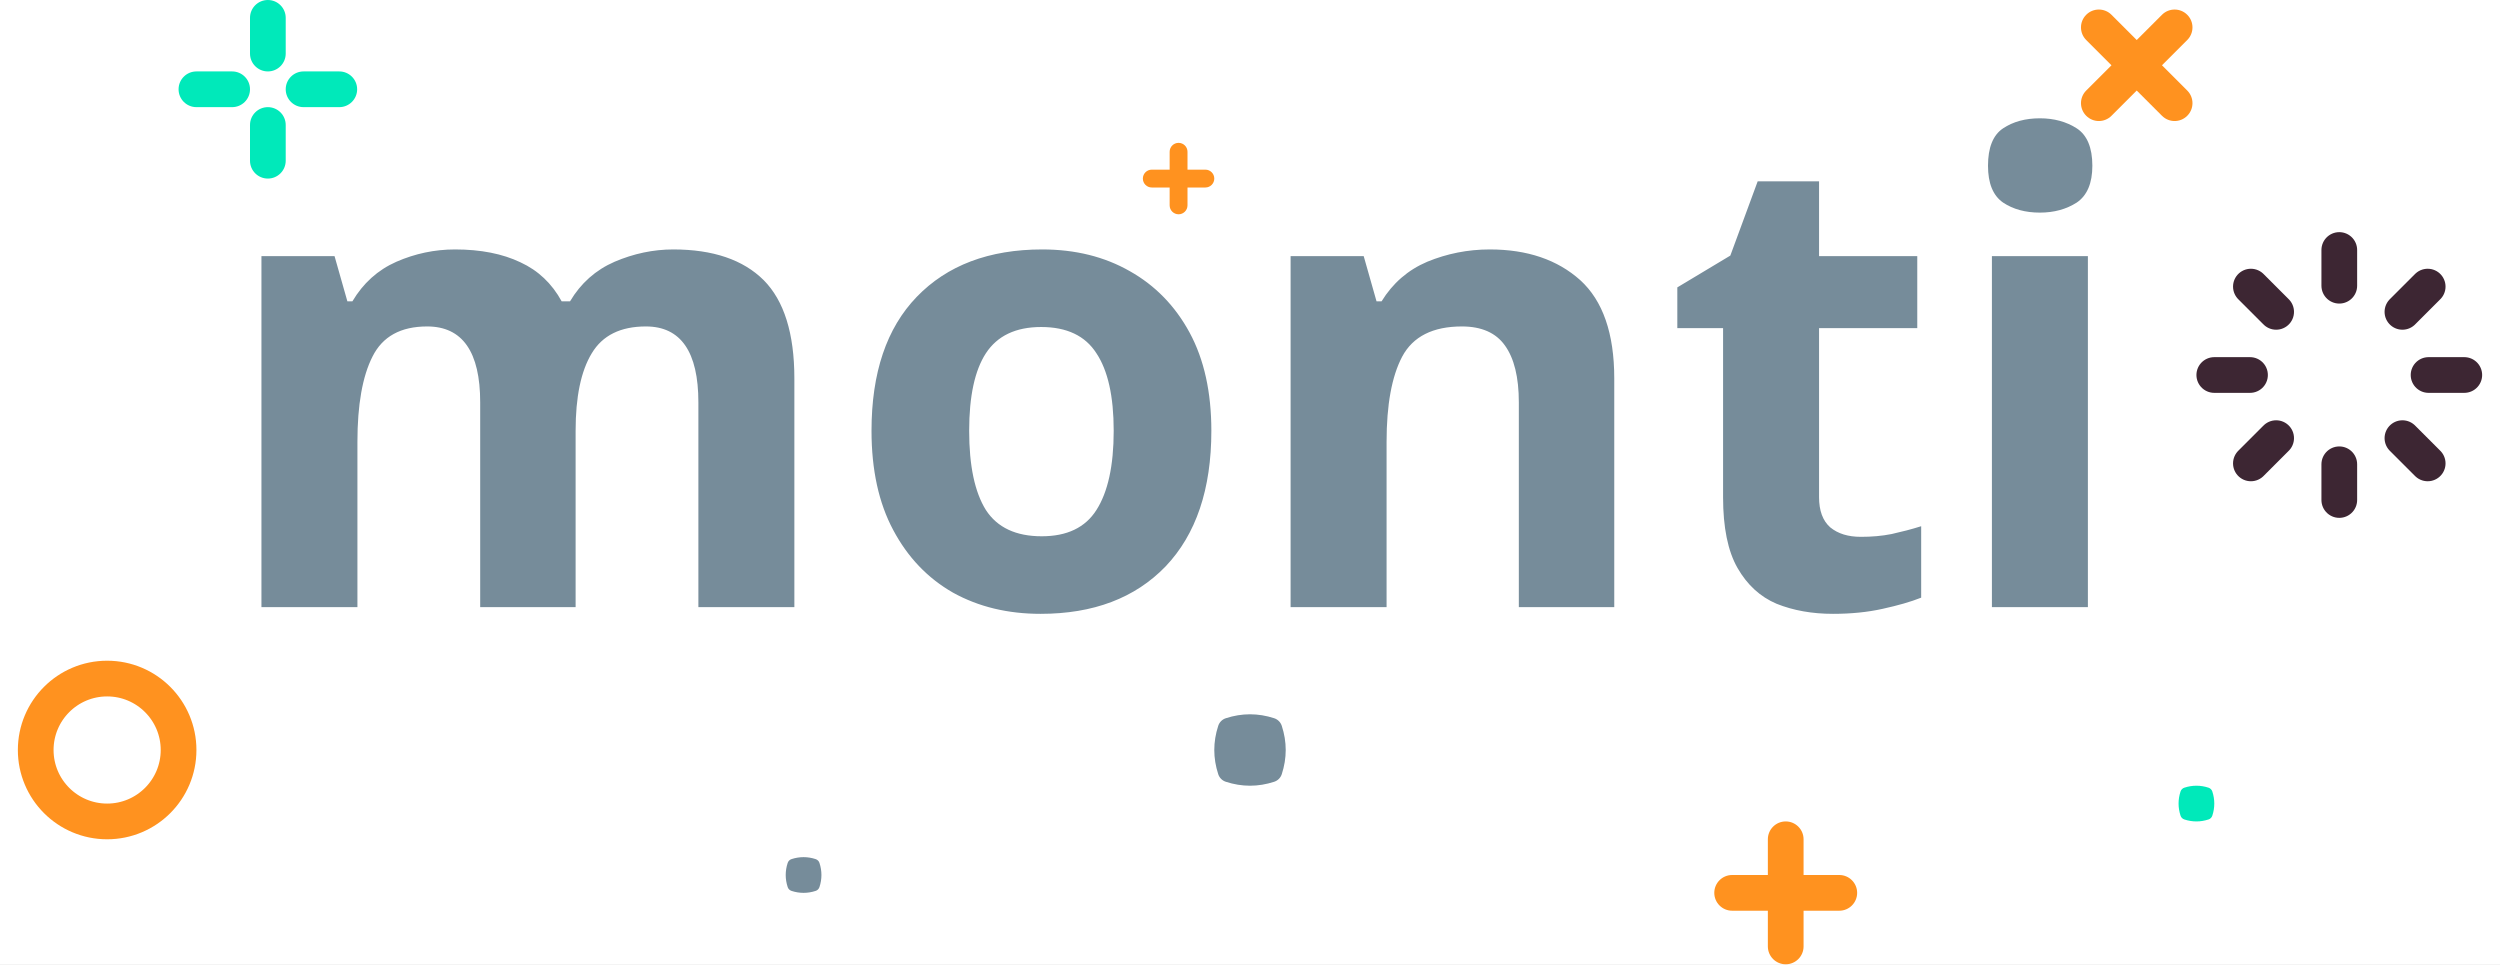
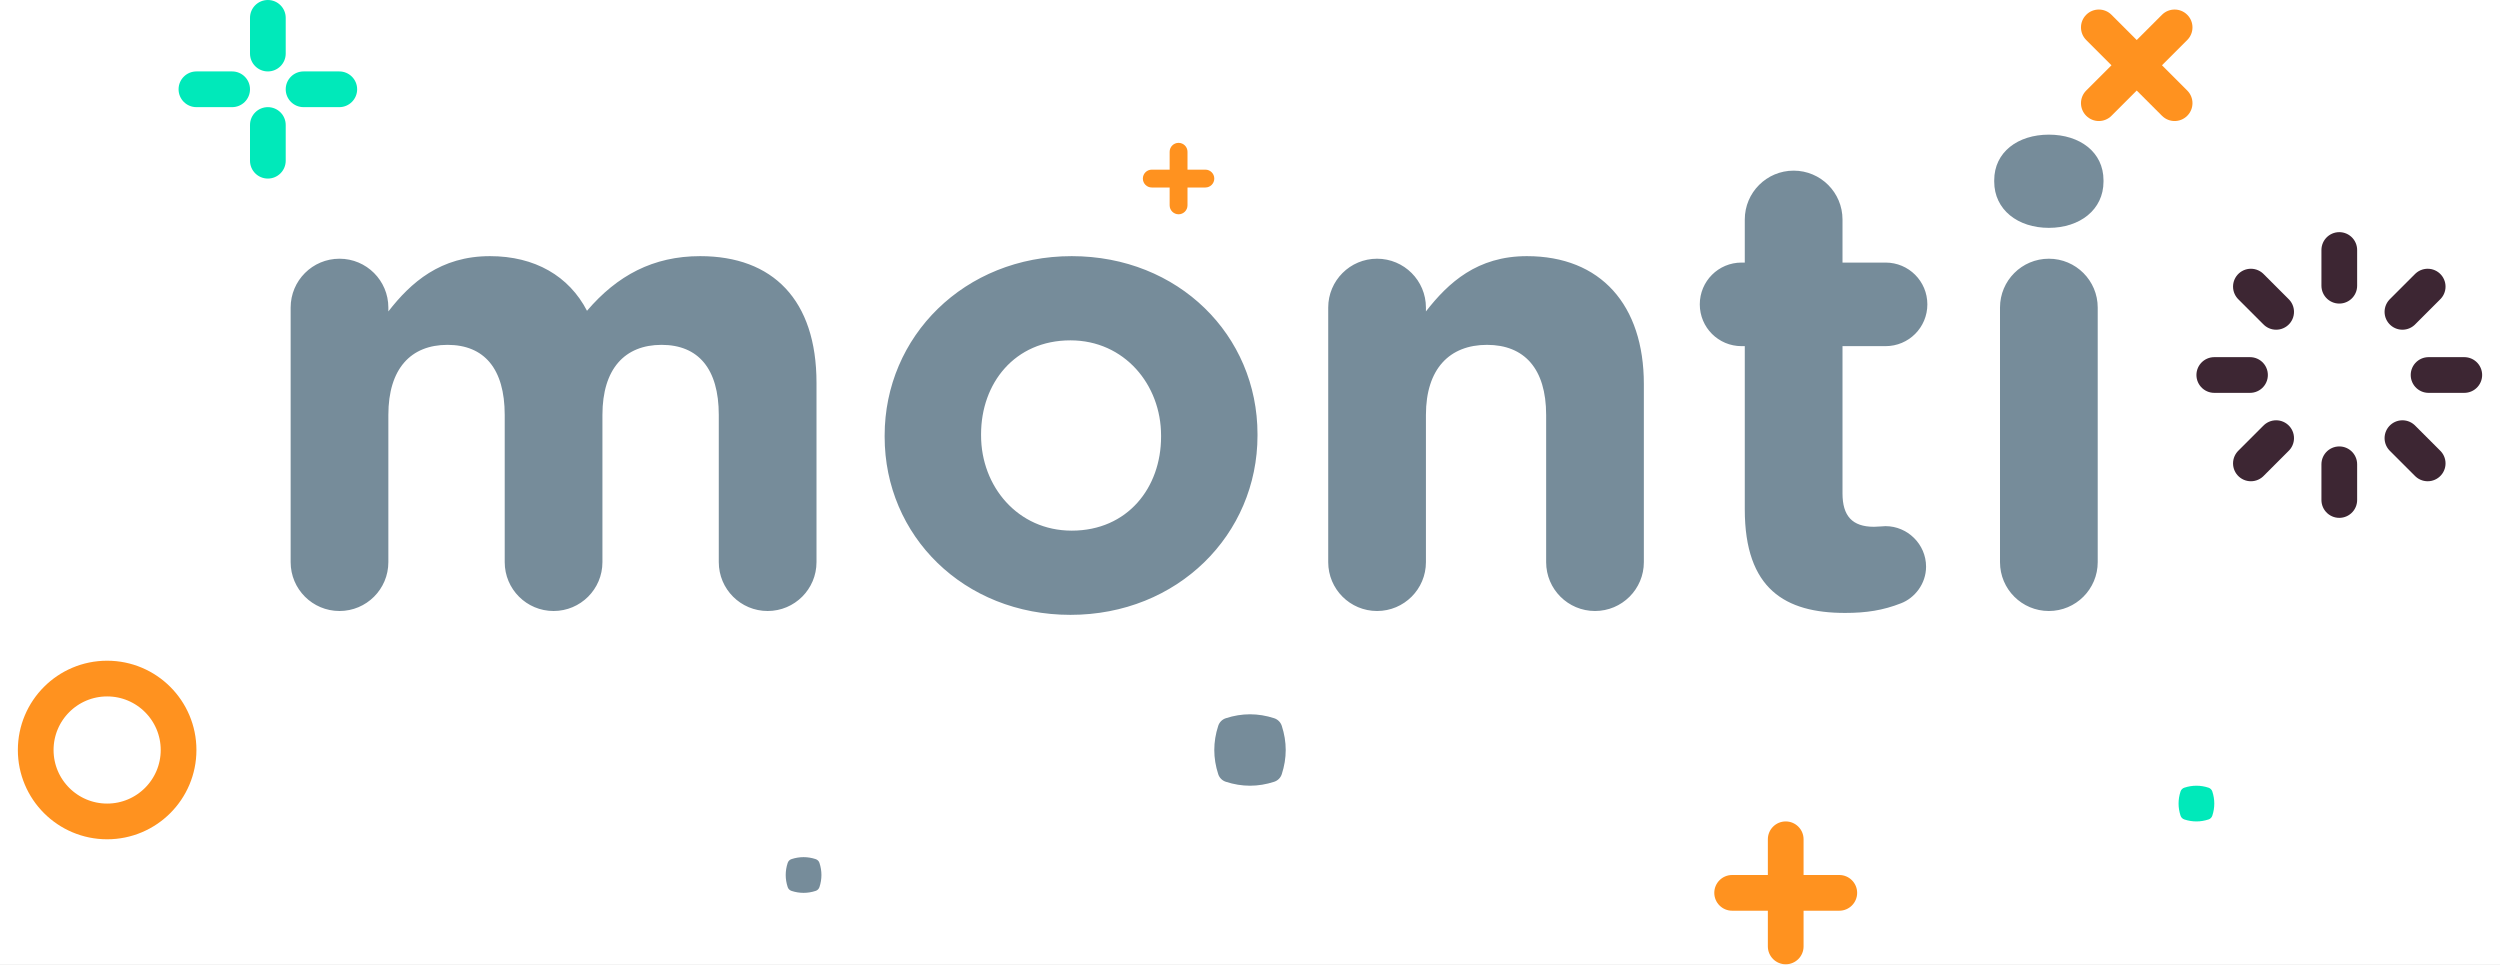
<svg xmlns="http://www.w3.org/2000/svg" width="70px" height="27px" viewBox="0 0 70 27" version="1.1">
  <defs />
  <g id="Experimentation:-App-bar" stroke="none" stroke-width="1" fill="none" fill-rule="evenodd">
    <g id="App-bar" transform="translate(-154, -17)">
      <g id="Monti-logo">
        <g transform="translate(154, 16)">
          <rect id="Bounding-box" fill="#FFFFFF" x="0" y="1" width="70" height="27" />
          <g id="Confetti" transform="translate(1, 0)">
            <path d="M59.328,3.328 L59.328,4.328 C59.328,4.605 59.105,4.828 58.828,4.828 C58.552,4.828 58.328,4.605 58.328,4.328 L58.328,3.328 L57.328,3.328 C57.052,3.328 56.828,3.105 56.828,2.828 C56.828,2.552 57.052,2.328 57.328,2.328 L58.328,2.328 L58.328,1.328 C58.328,1.052 58.552,0.828 58.828,0.828 C59.105,0.828 59.328,1.052 59.328,1.328 L59.328,2.328 L60.328,2.328 C60.605,2.328 60.828,2.552 60.828,2.828 C60.828,3.105 60.605,3.328 60.328,3.328 L59.328,3.328 Z" id="Confetti/Plus" fill="#FF921F" transform="translate(58.82843, 2.828427) rotate(45) translate(-58.82843, -2.828427) " />
            <path d="M49.5,26.5 L49.5,27.5 C49.5,27.776 49.276,28 49,28 C48.724,28 48.5,27.776 48.5,27.5 L48.5,26.5 L47.5,26.5 C47.224,26.5 47,26.276 47,26 C47,25.724 47.224,25.5 47.5,25.5 L48.5,25.5 L48.5,24.5 C48.5,24.224 48.724,24 49,24 C49.276,24 49.5,24.224 49.5,24.5 L49.5,25.5 L50.5,25.5 C50.776,25.5 51,25.724 51,26 C51,26.276 50.776,26.5 50.5,26.5 L49.5,26.5 Z" id="Confetti/Plus" fill="#FF921F" />
            <path d="M32.25,6.25 L32.25,6.75 C32.25,6.888 32.138,7 32,7 C31.862,7 31.75,6.888 31.75,6.75 L31.75,6.25 L31.25,6.25 C31.112,6.25 31,6.138 31,6 C31,5.862 31.112,5.75 31.25,5.75 L31.75,5.75 L31.75,5.25 C31.75,5.112 31.862,5 32,5 C32.138,5 32.25,5.112 32.25,5.25 L32.25,5.75 L32.75,5.75 C32.888,5.75 33,5.862 33,6 C33,6.138 32.888,6.25 32.75,6.25 L32.25,6.25 Z" id="Confetti/Plus" fill="#FF921F" />
            <path d="M4.5,4 C4.224,4 4,3.776 4,3.5 C4,3.224 4.224,3 4.5,3 L5.5,3 C5.776,3 6,3.224 6,3.5 C6,3.776 5.776,4 5.5,4 L4.5,4 Z M7.5,4 C7.224,4 7,3.776 7,3.5 C7,3.224 7.224,3 7.5,3 L8.5,3 C8.776,3 9,3.224 9,3.5 C9,3.776 8.776,4 8.5,4 L7.5,4 Z M6,1.5 C6,1.224 6.224,1 6.5,1 C6.776,1 7,1.224 7,1.5 L7,2.5 C7,2.776 6.776,3 6.5,3 C6.224,3 6,2.776 6,2.5 L6,1.5 Z M6,4.5 C6,4.224 6.224,4 6.5,4 C6.776,4 7,4.224 7,4.5 L7,5.5 C7,5.776 6.776,6 6.5,6 C6.224,6 6,5.776 6,5.5 L6,4.5 Z" id="Combined-Shape" fill="#00E9BA" />
            <path d="M64.5,8 L64.5,9 M66.975,9.025 L66.268,9.732 M68,11.5 L67,11.5 M66.975,13.975 L66.268,13.268 M64.5,15 L64.5,14 M62.025,13.975 L62.732,13.268 M61,11.5 L62,11.5 M62.025,9.025 L62.732,9.732" id="Line-4" stroke="#3D2633" stroke-linecap="round" stroke-linejoin="round" />
            <circle id="Oval" stroke="#FF921F" cx="2" cy="22" r="2" />
            <path d="M33.324,21.11 C33.549,21.037 33.775,21 34,21 C34.225,21 34.451,21.037 34.676,21.11 L34.676,21.11 C34.778,21.143 34.857,21.222 34.89,21.324 C34.963,21.549 35,21.775 35,22 C35,22.225 34.963,22.451 34.89,22.676 L34.89,22.676 C34.857,22.778 34.778,22.857 34.676,22.89 C34.451,22.963 34.225,23 34,23 C33.775,23 33.549,22.963 33.324,22.89 L33.324,22.89 C33.222,22.857 33.143,22.778 33.11,22.676 C33.037,22.451 33,22.225 33,22 C33,21.775 33.037,21.549 33.11,21.324 L33.11,21.324 C33.143,21.222 33.222,21.143 33.324,21.11 Z" id="Rectangle" fill="#768C9A" />
            <path d="M21.162,25.055 C21.275,25.018 21.387,25 21.5,25 C21.613,25 21.726,25.018 21.838,25.055 L21.838,25.055 C21.889,25.072 21.929,25.111 21.945,25.162 C21.982,25.275 22,25.387 22,25.5 C22,25.613 21.982,25.726 21.945,25.838 L21.945,25.838 C21.928,25.889 21.889,25.929 21.838,25.945 C21.725,25.982 21.613,26 21.5,26 C21.387,26 21.274,25.982 21.162,25.945 L21.162,25.945 C21.111,25.928 21.071,25.889 21.055,25.838 C21.018,25.725 21,25.613 21,25.5 C21,25.387 21.018,25.274 21.055,25.162 L21.055,25.162 C21.072,25.111 21.111,25.071 21.162,25.055 Z" id="Rectangle" fill="#768C9A" />
            <path d="M60.162,23.055 C60.275,23.018 60.387,23 60.5,23 C60.613,23 60.726,23.018 60.838,23.055 L60.838,23.055 C60.889,23.072 60.929,23.111 60.945,23.162 C60.982,23.275 61,23.387 61,23.5 C61,23.613 60.982,23.726 60.945,23.838 L60.945,23.838 C60.928,23.889 60.889,23.929 60.838,23.945 C60.725,23.982 60.613,24 60.5,24 C60.387,24 60.274,23.982 60.162,23.945 L60.162,23.945 C60.111,23.928 60.071,23.889 60.055,23.838 C60.018,23.725 60,23.613 60,23.5 C60,23.387 60.018,23.274 60.055,23.162 L60.055,23.162 C60.072,23.111 60.111,23.071 60.162,23.055 Z" id="Rectangle" fill="#00E9BA" />
          </g>
-           <text id="monti" font-family="GothamRounded-Bold, Gotham Rounded" font-size="18" font-weight="bold" line-spacing="24" fill="#768C9A">
-             <tspan x="5.914" y="18">monti</tspan>
-           </text>
+           <path d="M8.138,16.74 L8.138,9.612 C8.138,8.856 8.75,8.244 9.506,8.244 C10.262,8.244 10.874,8.856 10.874,9.612 L10.874,9.72 C11.504,8.91 12.332,8.172 13.718,8.172 C14.978,8.172 15.932,8.73 16.436,9.702 C17.282,8.712 18.29,8.172 19.604,8.172 C21.638,8.172 22.862,9.396 22.862,11.718 L22.862,16.74 C22.862,17.496 22.25,18.108 21.494,18.108 C20.738,18.108 20.126,17.496 20.126,16.74 L20.126,12.618 C20.126,11.322 19.55,10.656 18.524,10.656 C17.498,10.656 16.868,11.322 16.868,12.618 L16.868,16.74 C16.868,17.496 16.256,18.108 15.5,18.108 C14.744,18.108 14.132,17.496 14.132,16.74 L14.132,12.618 C14.132,11.322 13.556,10.656 12.53,10.656 C11.504,10.656 10.874,11.322 10.874,12.618 L10.874,16.74 C10.874,17.496 10.262,18.108 9.506,18.108 C8.75,18.108 8.138,17.496 8.138,16.74 Z M29.972,18.216 C26.984,18.216 24.77,16.002 24.77,13.23 L24.77,13.194 C24.77,10.422 27.002,8.172 30.008,8.172 C32.996,8.172 35.21,10.386 35.21,13.158 L35.21,13.194 C35.21,15.966 32.978,18.216 29.972,18.216 Z M30.008,15.858 C31.574,15.858 32.51,14.652 32.51,13.23 L32.51,13.194 C32.51,11.772 31.484,10.53 29.972,10.53 C28.406,10.53 27.47,11.736 27.47,13.158 L27.47,13.194 C27.47,14.616 28.496,15.858 30.008,15.858 Z M37.19,16.74 L37.19,9.612 C37.19,8.856 37.802,8.244 38.558,8.244 C39.314,8.244 39.926,8.856 39.926,9.612 L39.926,9.72 C40.556,8.91 41.366,8.172 42.752,8.172 C44.822,8.172 46.028,9.54 46.028,11.754 L46.028,16.74 C46.028,17.496 45.416,18.108 44.66,18.108 C43.904,18.108 43.292,17.496 43.292,16.74 L43.292,12.618 C43.292,11.322 42.68,10.656 41.636,10.656 C40.592,10.656 39.926,11.322 39.926,12.618 L39.926,16.74 C39.926,17.496 39.314,18.108 38.558,18.108 C37.802,18.108 37.19,17.496 37.19,16.74 Z M51.662,18.162 C49.988,18.162 48.854,17.496 48.854,15.264 L48.854,10.692 L48.764,10.692 C48.116,10.692 47.594,10.17 47.594,9.522 C47.594,8.874 48.116,8.352 48.764,8.352 L48.854,8.352 L48.854,7.146 C48.854,6.39 49.466,5.778 50.222,5.778 C50.978,5.778 51.59,6.39 51.59,7.146 L51.59,8.352 L52.796,8.352 C53.444,8.352 53.966,8.874 53.966,9.522 C53.966,10.17 53.444,10.692 52.796,10.692 L51.59,10.692 L51.59,14.814 C51.59,15.444 51.86,15.75 52.472,15.75 C52.562,15.75 52.742,15.732 52.796,15.732 C53.408,15.732 53.93,16.236 53.93,16.866 C53.93,17.352 53.606,17.748 53.228,17.892 C52.724,18.09 52.256,18.162 51.662,18.162 Z M55.838,6.084 L55.838,6.048 C55.838,5.256 56.504,4.77 57.368,4.77 C58.232,4.77 58.898,5.256 58.898,6.048 L58.898,6.084 C58.898,6.876 58.232,7.38 57.368,7.38 C56.504,7.38 55.838,6.876 55.838,6.084 Z M56,16.74 L56,9.612 C56,8.856 56.612,8.244 57.368,8.244 C58.124,8.244 58.736,8.856 58.736,9.612 L58.736,16.74 C58.736,17.496 58.124,18.108 57.368,18.108 C56.612,18.108 56,17.496 56,16.74 Z" id="monti" fill="#768C9A" />
        </g>
      </g>
    </g>
  </g>
</svg>
